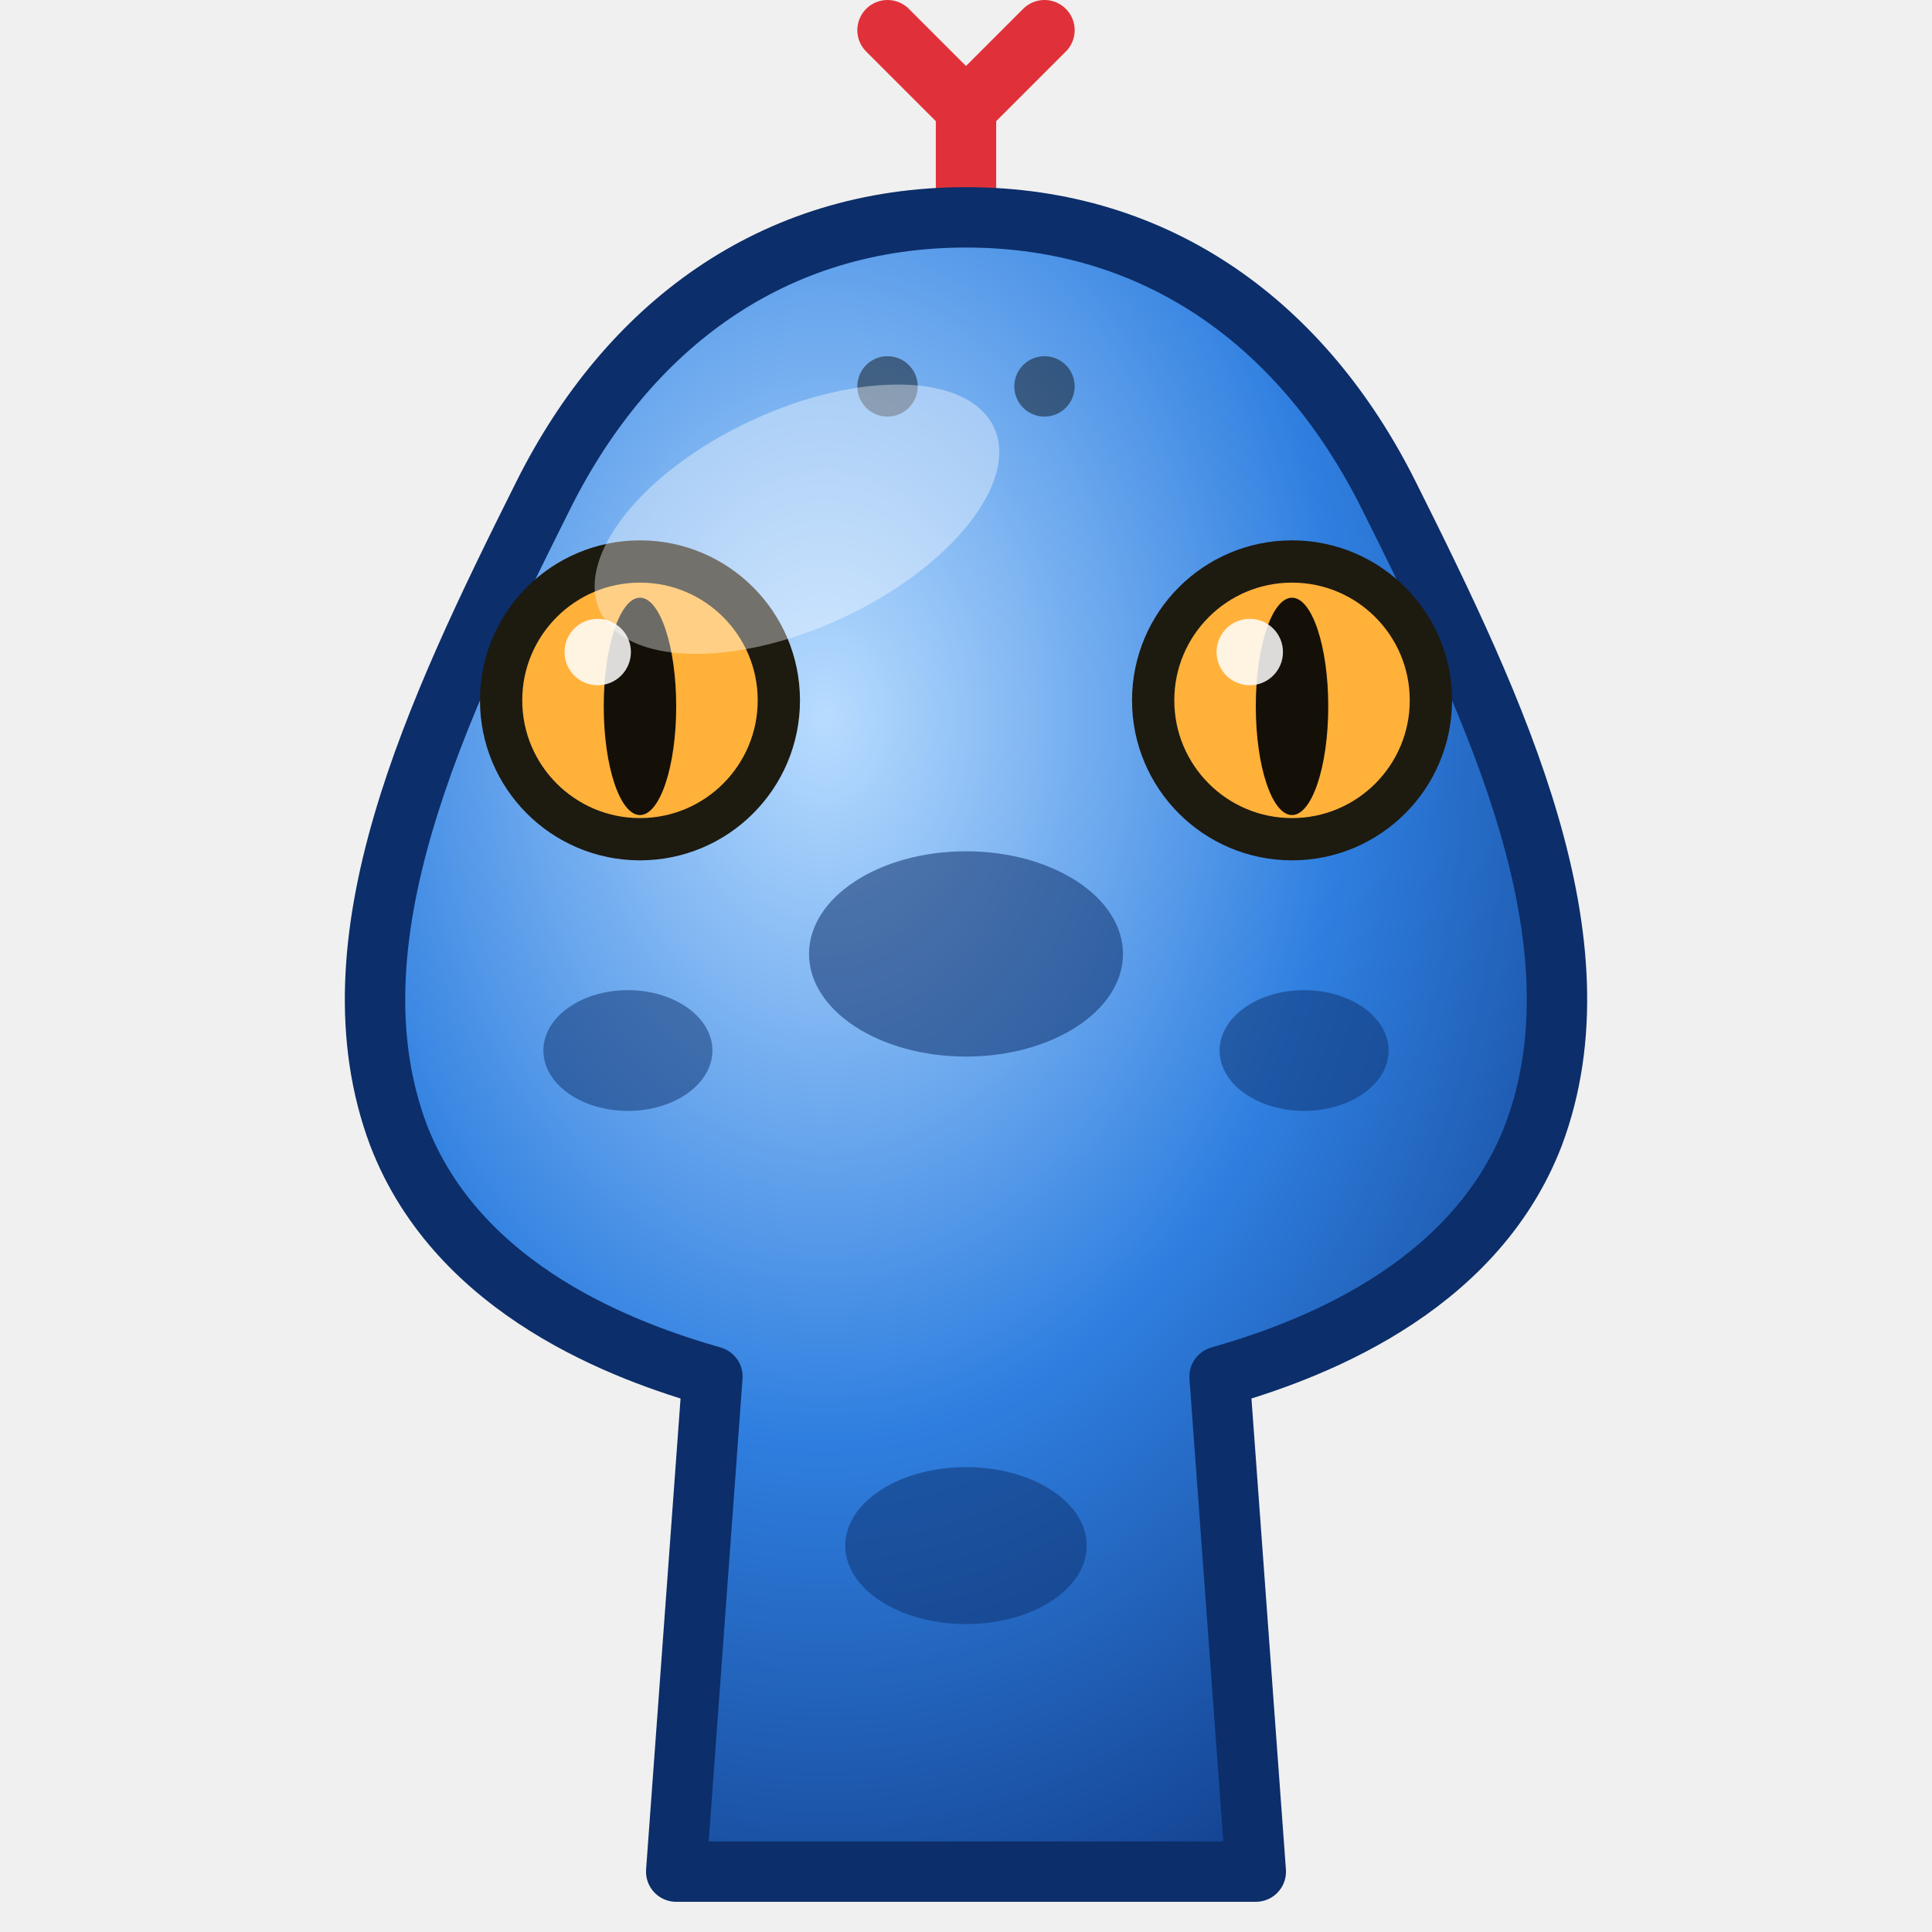
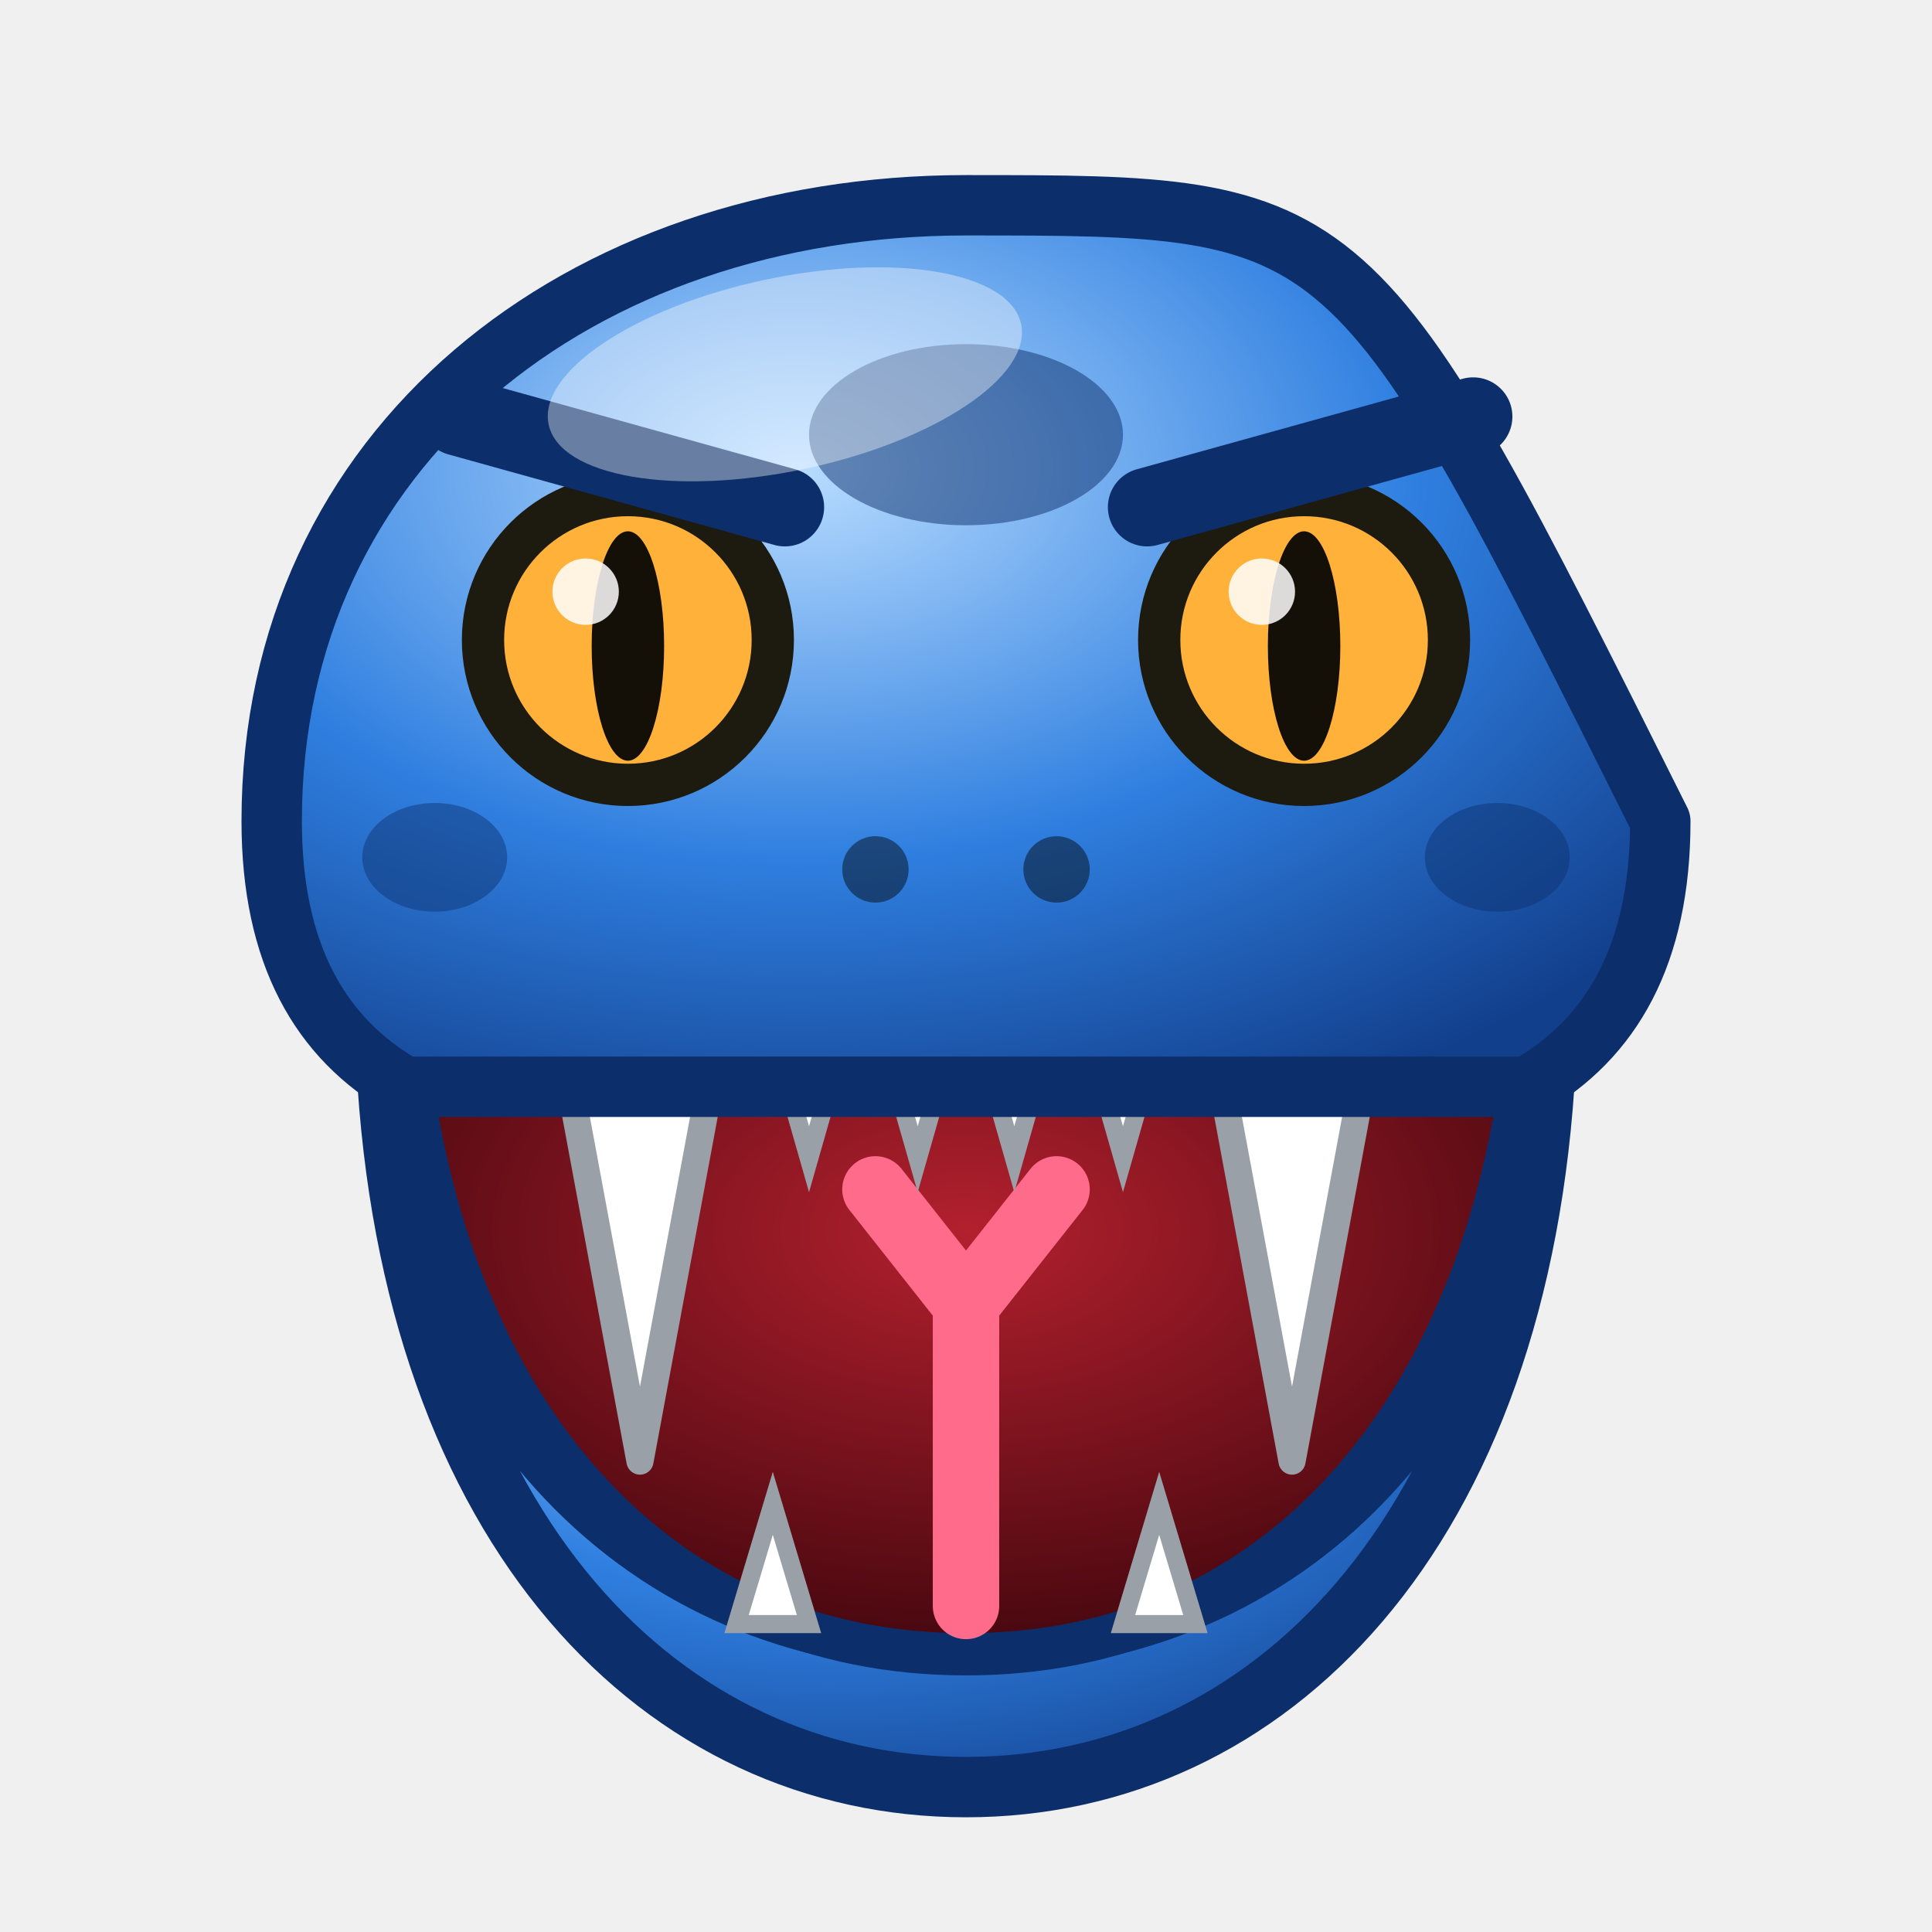
<svg xmlns="http://www.w3.org/2000/svg" viewBox="0 0 32 32">
  <defs>
    <radialGradient id="h" cx=".38" cy=".3" r=".8">
      <stop offset="0" stop-color="#b8dcff" />
      <stop offset=".55" stop-color="#2f7fe0" />
      <stop offset="1" stop-color="#123f8c" />
    </radialGradient>
+     <radialGradient id="m" cx=".5" cy=".35" r=".7">
+       <stop offset="0" stop-color="#b3202e" />
+       <stop offset="1" stop-color="#3d050c" />
+     </radialGradient>
  </defs>
-   <path d="M16 3.8V1.6M16 1.8l-1.3-1.3M16 1.8l1.3-1.3" fill="none" stroke="#e0313a" stroke-width="1" stroke-linecap="round" stroke-linejoin="round" />
-   <path d="M16 3.6C19.2 3.6 21.6 5.4 23 8.2C24.8 11.8 26.6 15.6 25.4 18.8C24.4 21.4 21.6 22.4 20.2 22.8L20.8 31H11.2L11.8 22.8C10.4 22.4 7.6 21.4 6.6 18.8C5.4 15.6 7.2 11.8 9 8.2C10.4 5.4 12.8 3.6 16 3.6z" fill="url(#h)" stroke="#0c2e6a" stroke-linejoin="round" />
-   <ellipse cx="16" cy="15.8" rx="2.6" ry="1.7" fill="#0c2e6a" opacity=".55" />
-   <ellipse cx="10.4" cy="17.4" rx="1.4" ry="1" fill="#0c2e6a" opacity=".5" />
-   <ellipse cx="21.6" cy="17.4" rx="1.4" ry="1" fill="#0c2e6a" opacity=".5" />
-   <ellipse cx="16" cy="25.6" rx="2" ry="1.3" fill="#0c2e6a" opacity=".5" />
-   <circle cx="14.7" cy="6.4" r=".5" fill="#000" opacity=".45" />
-   <circle cx="17.3" cy="6.4" r=".5" fill="#000" opacity=".45" />
-   <circle cx="10.6" cy="11.6" r="2.3" fill="#ffb13a" stroke="#1d1a10" stroke-width=".7" />
-   <ellipse cx="10.6" cy="11.7" rx=".6" ry="1.8" fill="#141008" />
-   <circle cx="9.9" cy="10.8" r=".55" fill="#fff" opacity=".85" />
-   <circle cx="21.4" cy="11.6" r="2.3" fill="#ffb13a" stroke="#1d1a10" stroke-width=".7" />
-   <ellipse cx="21.4" cy="11.7" rx=".6" ry="1.8" fill="#141008" />
-   <circle cx="20.7" cy="10.8" r=".55" fill="#fff" opacity=".85" />
-   <ellipse cx="13.2" cy="8.6" rx="3.6" ry="1.8" fill="#fff" opacity=".38" transform="rotate(-25 13.2 8.6)" />
+   <path d="M6.4 17.6C6.8 25.4 11.0 29.6 16 29.6S25.2 25.4 25.6 17.6c-.8 6-4.4 9.6-9.6 9.6S7.2 23.6 6.4 17.6z" fill="url(#h)" stroke="#0c2e6a" stroke-linejoin="round" />
+   <path d="M6.8 17.8C9.2 17 12.4 16.6 16 16.6S22.8 17 25.2 17.8C24.4 23.6 21 27.4 16 27.4S7.6 23.6 6.8 17.8z" fill="url(#m)" stroke="#0c2e6a" stroke-width=".7" stroke-linejoin="round" />
+   <path d="M16 26.6V21.4M16 21.6l-1.5-1.9M16 21.6l1.5-1.9" fill="none" stroke="#ff6b8a" stroke-width="1.1" stroke-linecap="round" stroke-linejoin="round" />
+   <path d="M9.3 17.2L10.6 24.2L11.9 17.2z" fill="#fff" stroke="#9aa0a8" stroke-width=".45" stroke-linejoin="round" />
+   <path d="M20.1 17.2L21.4 24.2L22.7 17.2z" fill="#fff" stroke="#9aa0a8" stroke-width=".45" stroke-linejoin="round" />
+   <path d="M12.8 17.1L13.4 19.2L14.0 17.1z" fill="#fff" stroke="#9aa0a8" stroke-width=".3" />
+   <path d="M14.6 17.1L15.2 19.2L15.8 17.1z" fill="#fff" stroke="#9aa0a8" stroke-width=".3" />
+   <path d="M16.2 17.1L16.8 19.2L17.4 17.1z" fill="#fff" stroke="#9aa0a8" stroke-width=".3" />
+   <path d="M18.0 17.1L18.6 19.2L19.2 17.1z" fill="#fff" stroke="#9aa0a8" stroke-width=".3" />
+   <path d="M12.2 26.9L12.8 24.9L13.4 26.9z" fill="#fff" stroke="#9aa0a8" stroke-width=".3" />
+   <path d="M18.6 26.9L19.2 24.9L19.8 26.9z" fill="#fff" stroke="#9aa0a8" stroke-width=".3" />
+   <path d="M4.5 13.6C4.5 7.4 9.6 3.4 16 3.4S22.4 3.4 27.5 13.6c0 2.2-.8 3.6-2.2 4.4H6.7c-1.4-.8-2.2-2.2-2.2-4.4z" fill="url(#h)" stroke="#0c2e6a" stroke-linejoin="round" />
+   <ellipse cx="16" cy="7.2" rx="2.6" ry="1.5" fill="#0c2e6a" opacity=".5" />
+   <ellipse cx="7.2" cy="14.2" rx="1.2" ry=".9" fill="#0c2e6a" opacity=".45" />
+   <ellipse cx="24.8" cy="14.2" rx="1.2" ry=".9" fill="#0c2e6a" opacity=".45" />
+   <circle cx="14.5" cy="14.4" r=".55" fill="#000" opacity=".45" />
+   <circle cx="17.5" cy="14.4" r=".55" fill="#000" opacity=".45" />
+   <circle cx="10.4" cy="10.6" r="2.4" fill="#ffb13a" stroke="#1d1a10" stroke-width=".7" />
+   <ellipse cx="10.4" cy="10.7" rx=".6" ry="1.9" fill="#141008" />
+   <circle cx="9.7" cy="9.8" r=".55" fill="#fff" opacity=".85" />
+   <path d="M7.6 6.9L13.0 8.4" stroke="#0c2e6a" stroke-width="1.3" stroke-linecap="round" />
+   <circle cx="21.6" cy="10.6" r="2.4" fill="#ffb13a" stroke="#1d1a10" stroke-width=".7" />
+   <ellipse cx="21.6" cy="10.7" rx=".6" ry="1.9" fill="#141008" />
+   <circle cx="20.9" cy="9.8" r=".55" fill="#fff" opacity=".85" />
+   <path d="M24.4 6.9L19.0 8.4" stroke="#0c2e6a" stroke-width="1.3" stroke-linecap="round" />
+   <ellipse cx="13" cy="6.2" rx="4" ry="1.6" fill="#fff" opacity=".38" transform="rotate(-12 13 6.2)" />
</svg>
